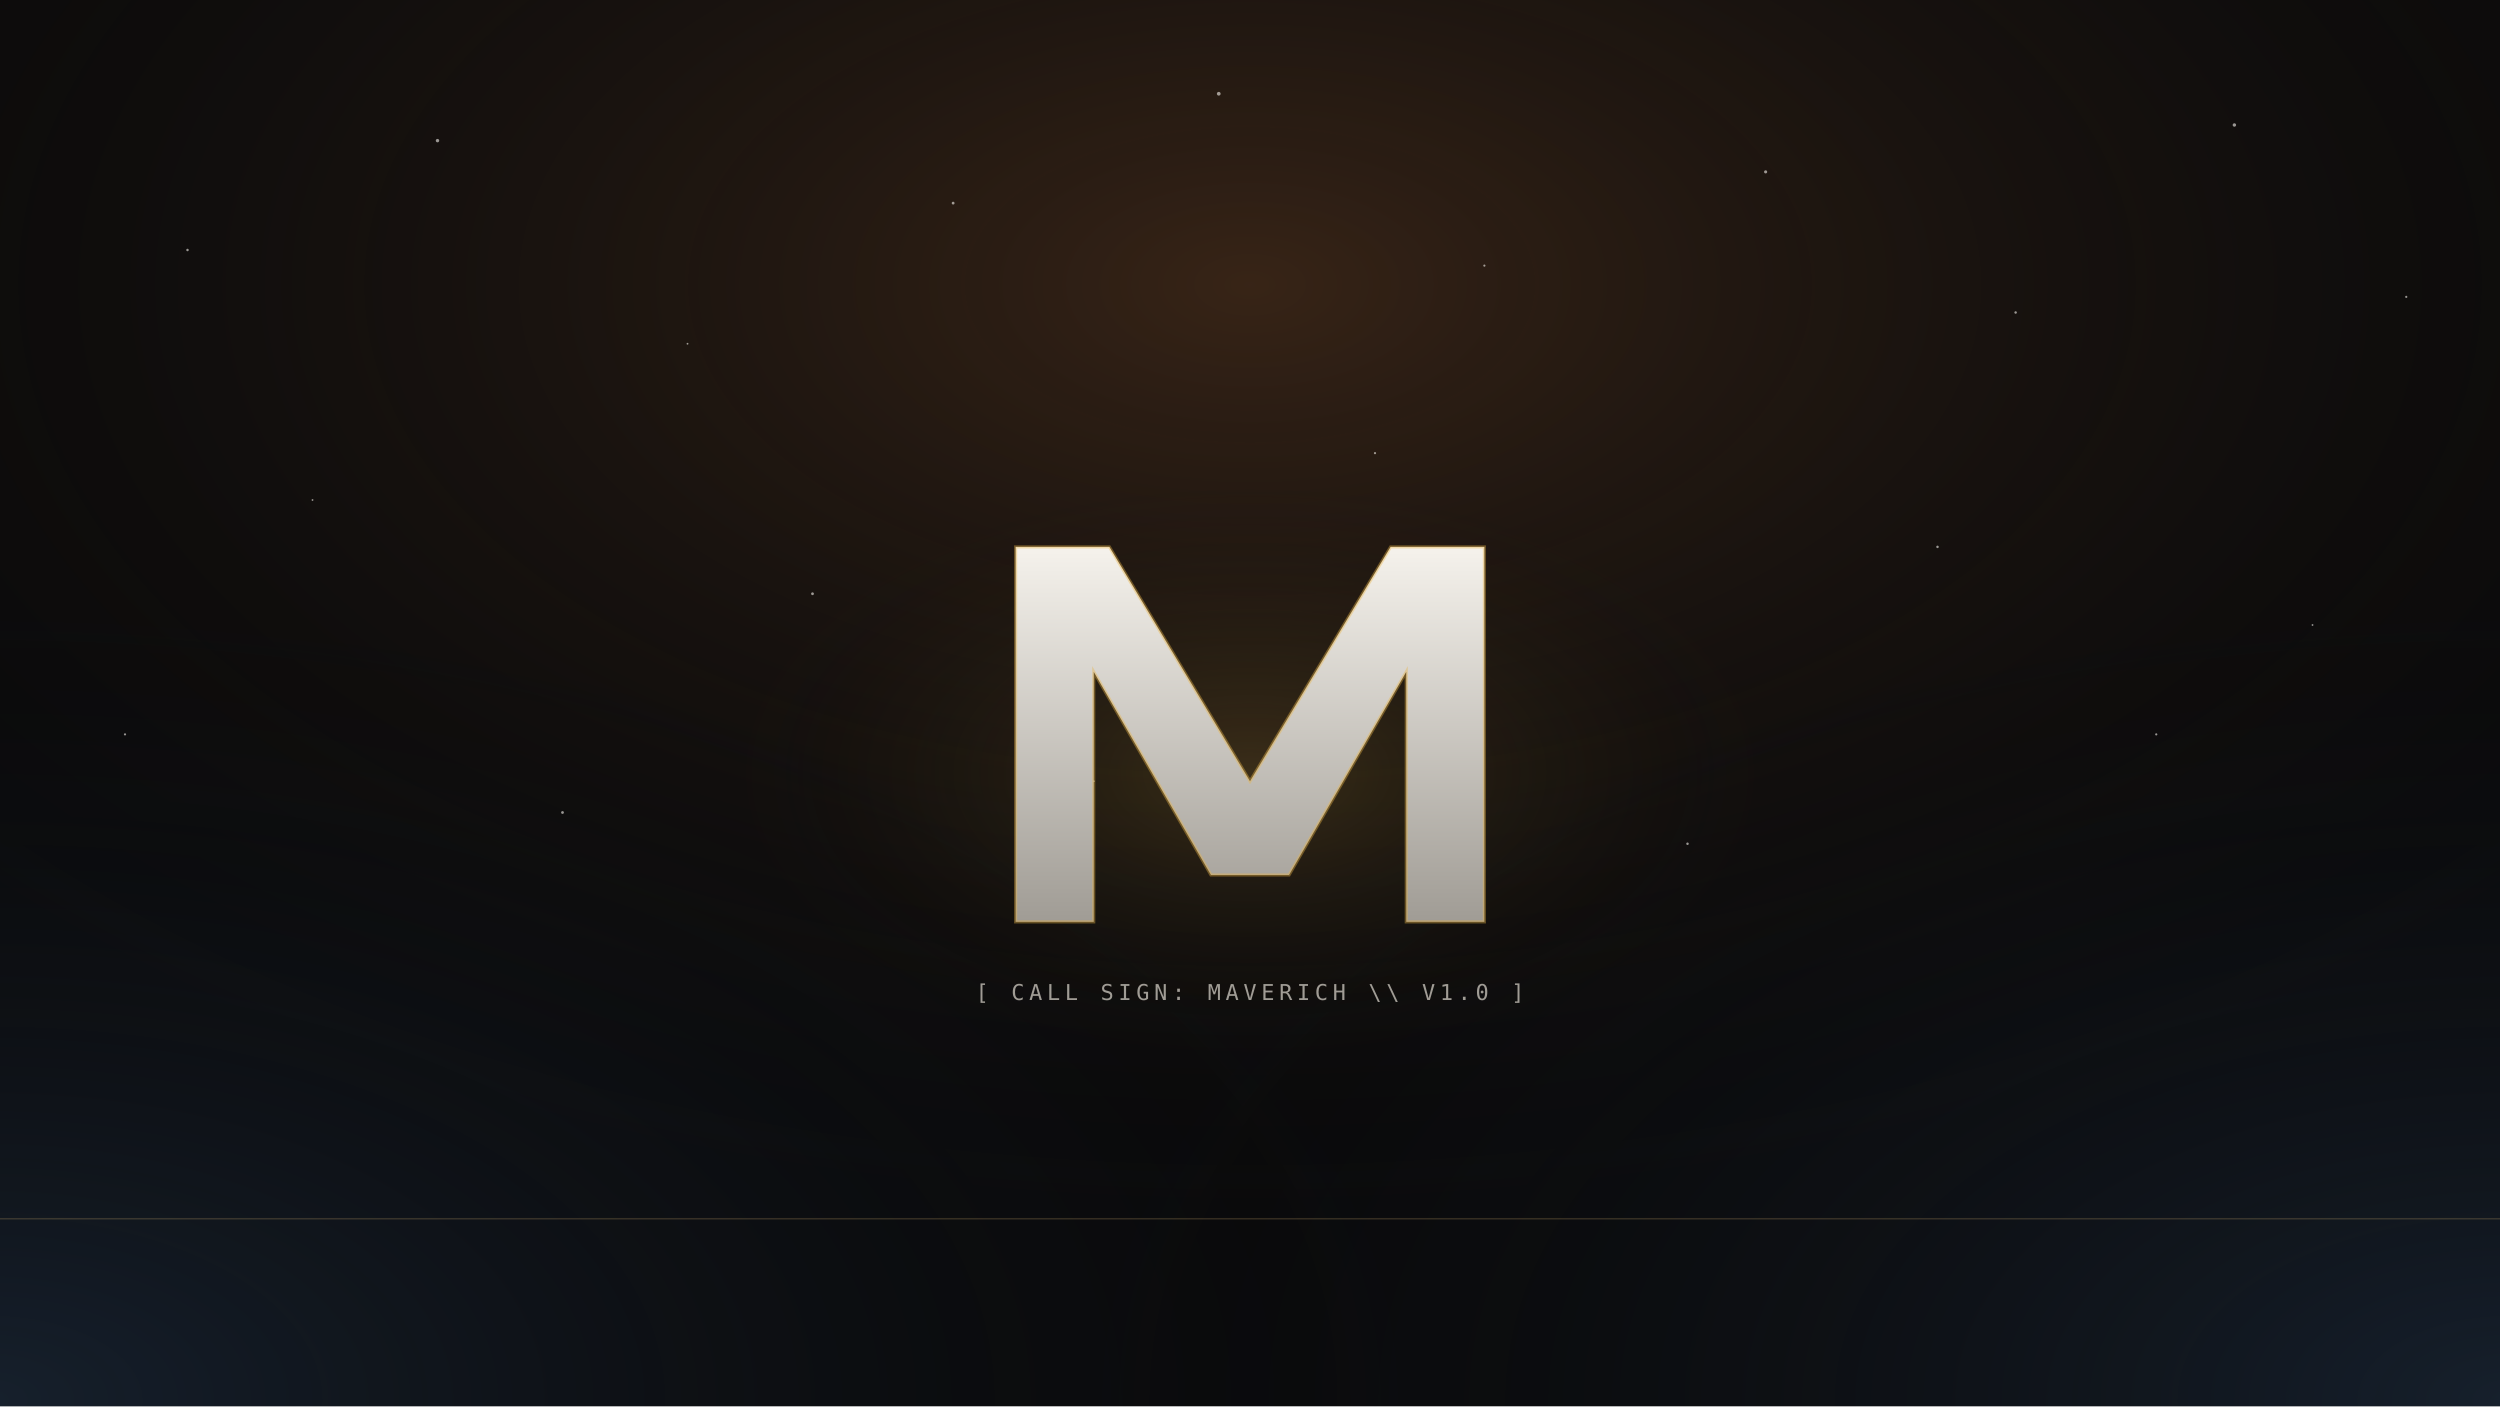
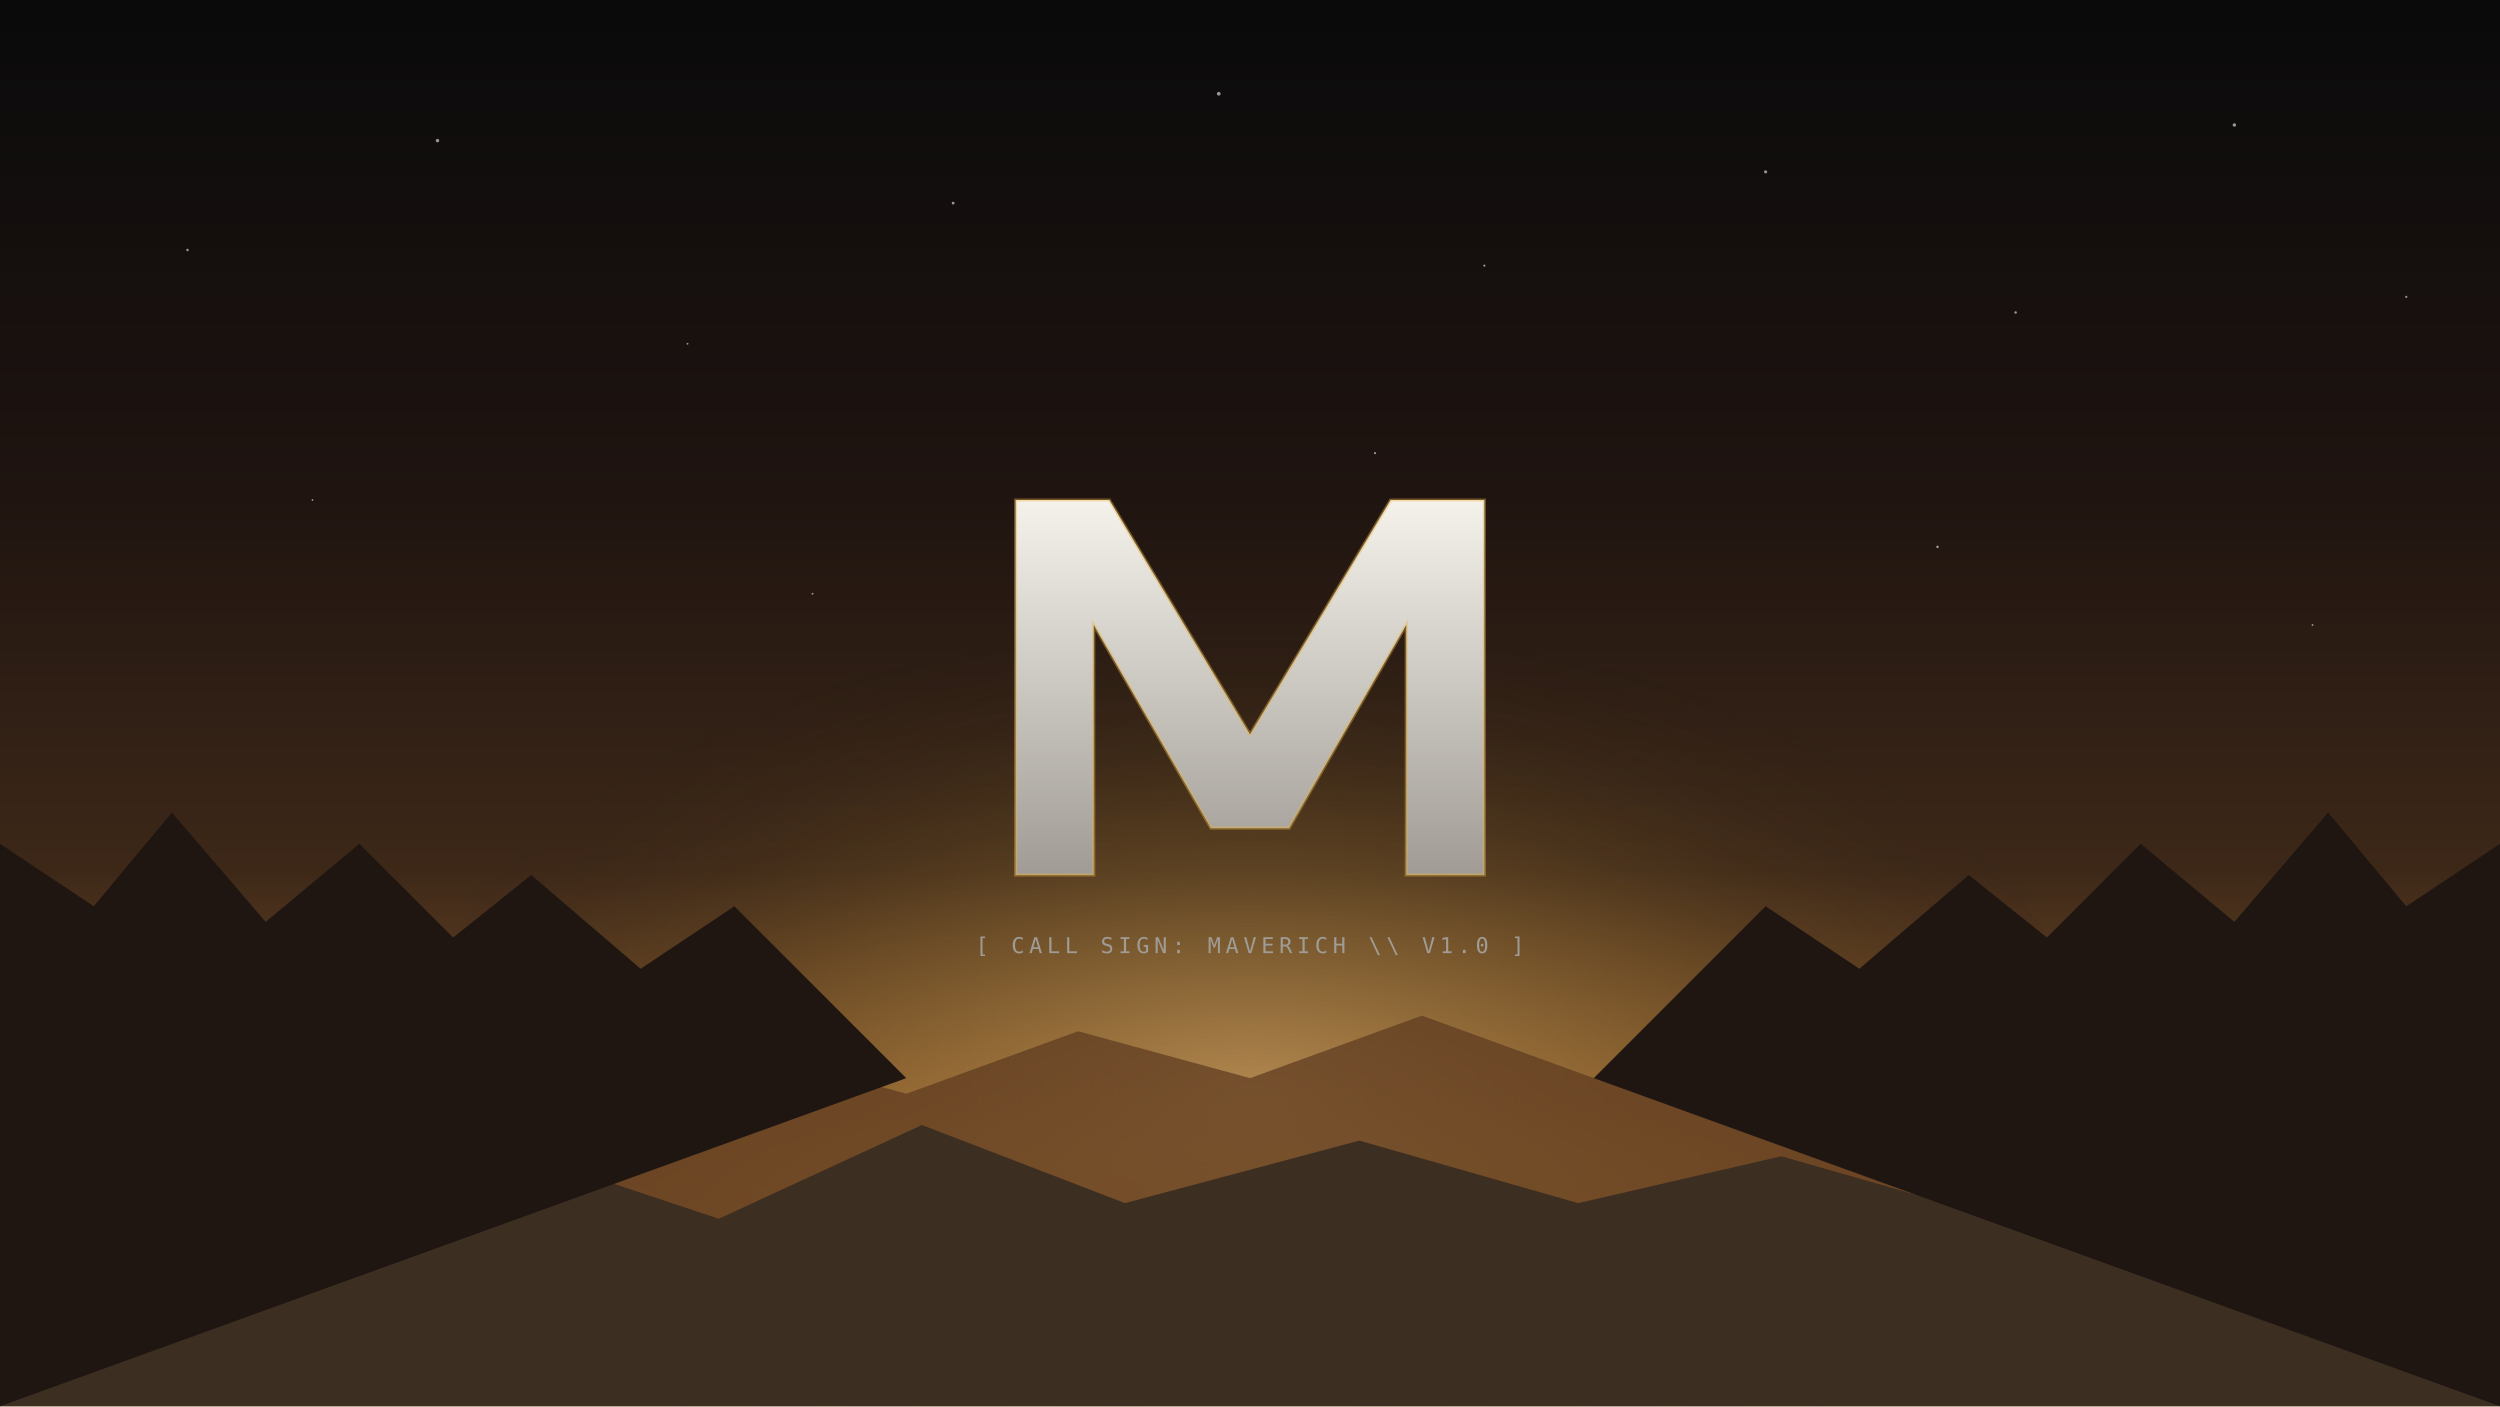
- <svg xmlns="http://www.w3.org/2000/svg" viewBox="0 0 1600 900" width="1600" height="900" preserveAspectRatio="xMidYMid slice" role="img" aria-label="Maverich call sign — stylized M against warm sunrise altitude">
+ <svg xmlns="http://www.w3.org/2000/svg" viewBox="0 0 1600 900" width="1600" height="900" preserveAspectRatio="xMidYMid slice" role="img" aria-label="Maverich call sign — stylized M against a sunrise canyon valley">
  <defs>
-     <radialGradient id="warm-haze" cx="50%" cy="20%" r="70%">
-       <stop offset="0%" stop-color="#5C3920" stop-opacity="0.55" />
-       <stop offset="40%" stop-color="#3D2818" stop-opacity="0.30" />
-       <stop offset="100%" stop-color="#0A0A0B" stop-opacity="0" />
-     </radialGradient>
-     <radialGradient id="cool-edge-left" cx="0%" cy="100%" r="60%">
-       <stop offset="0%" stop-color="#243A55" stop-opacity="0.45" />
-       <stop offset="100%" stop-color="#0A0A0B" stop-opacity="0" />
-     </radialGradient>
-     <radialGradient id="cool-edge-right" cx="100%" cy="100%" r="60%">
-       <stop offset="0%" stop-color="#243A55" stop-opacity="0.45" />
-       <stop offset="100%" stop-color="#0A0A0B" stop-opacity="0" />
-     </radialGradient>
-     <radialGradient id="amber-spot" cx="50%" cy="55%" r="22%">
-       <stop offset="0%" stop-color="#E8B547" stop-opacity="0.18" />
+     <linearGradient id="sky" x1="50%" y1="0%" x2="50%" y2="100%">
+       <stop offset="0%" stop-color="#0A0A0B" />
+       <stop offset="35%" stop-color="#1F1410" />
+       <stop offset="62%" stop-color="#3D2818" />
+       <stop offset="82%" stop-color="#8A5C2E" />
+       <stop offset="100%" stop-color="#B07A38" />
+     </linearGradient>
+     <radialGradient id="sun-glow" cx="50%" cy="78%" r="35%">
+       <stop offset="0%" stop-color="#F5C97D" stop-opacity="0.45" />
+       <stop offset="60%" stop-color="#E8B547" stop-opacity="0.10" />
      <stop offset="100%" stop-color="#0A0A0B" stop-opacity="0" />
    </radialGradient>
    <linearGradient id="m-fill" x1="0%" y1="0%" x2="0%" y2="100%">
      <stop offset="0%" stop-color="#F5F2EC" />
      <stop offset="100%" stop-color="#A09C95" />
    </linearGradient>
  </defs>
-   <rect width="1600" height="900" fill="#0A0A0B" />
-   <rect width="1600" height="900" fill="url(#warm-haze)" />
-   <rect width="1600" height="900" fill="url(#cool-edge-left)" />
-   <rect width="1600" height="900" fill="url(#cool-edge-right)" />
-   <rect width="1600" height="900" fill="url(#amber-spot)" />
+   <rect width="1600" height="900" fill="url(#sky)" />
+   <rect width="1600" height="900" fill="url(#sun-glow)" />
+   <path d="M 0 740 L 90 700 L 180 720 L 270 680 L 360 710 L 470 670 L 580 700 L 690 660 L 800 690 L 910 650 L 1020 690 L 1130 660 L 1240 700 L 1350 670 L 1460 700 L 1600 680 L 1600 900 L 0 900 Z" fill="#5C3920" opacity="0.7" />
+   <path d="M 0 800 L 110 760 L 220 790 L 340 740 L 460 780 L 590 720 L 720 770 L 870 730 L 1010 770 L 1140 740 L 1280 780 L 1410 750 L 1600 770 L 1600 900 L 0 900 Z" fill="#3D2E22" />
+   <path d="M 0 900 L 0 540 L 60 580 L 110 520 L 170 590 L 230 540 L 290 600 L 340 560 L 410 620 L 470 580 L 530 640 L 580 690 Z" fill="#1F1612" />
+   <path d="M 1600 900 L 1600 540 L 1540 580 L 1490 520 L 1430 590 L 1370 540 L 1310 600 L 1260 560 L 1190 620 L 1130 580 L 1070 640 L 1020 690 Z" fill="#1F1612" />
  <g fill="#F5F2EC" opacity="0.6">
    <circle cx="120" cy="160" r="0.8" />
    <circle cx="280" cy="90" r="1.1" />
    <circle cx="440" cy="220" r="0.6" />
    <circle cx="610" cy="130" r="0.9" />
    <circle cx="780" cy="60" r="1.2" />
    <circle cx="950" cy="170" r="0.7" />
    <circle cx="1130" cy="110" r="1.0" />
    <circle cx="1290" cy="200" r="0.8" />
    <circle cx="1430" cy="80" r="1.1" />
    <circle cx="1540" cy="190" r="0.7" />
    <circle cx="200" cy="320" r="0.6" />
-     <circle cx="520" cy="380" r="0.9" />
+     <circle cx="520" cy="380" r="0.6" />
    <circle cx="880" cy="290" r="0.7" />
    <circle cx="1240" cy="350" r="0.8" />
    <circle cx="1480" cy="400" r="0.6" />
-     <circle cx="80" cy="470" r="0.7" />
-     <circle cx="360" cy="520" r="0.9" />
-     <circle cx="700" cy="500" r="0.6" />
-     <circle cx="1080" cy="540" r="0.8" />
-     <circle cx="1380" cy="470" r="0.7" />
  </g>
-   <g transform="translate(800 470)" fill="url(#m-fill)" stroke="#E8B547" stroke-width="2" stroke-opacity="0.4">
+   <g transform="translate(800 440)" fill="url(#m-fill)" stroke="#E8B547" stroke-width="2" stroke-opacity="0.4">
    <path d="M -150 120 L -150 -120 L -90 -120 L 0 30 L 90 -120 L 150 -120 L 150 120 L 100 120 L 100 -40 L 25 90 L -25 90 L -100 -40 L -100 120 Z" />
  </g>
-   <text x="800" y="640" text-anchor="middle" fill="#A09C95" font-family="ui-monospace, 'JetBrains Mono', monospace" font-size="14" letter-spacing="3">
+   <text x="800" y="610" text-anchor="middle" fill="#A09C95" font-family="ui-monospace, 'JetBrains Mono', monospace" font-size="14" letter-spacing="3">
    [ CALL SIGN: MAVERICH \\ V1.0 ]
  </text>
-   <line x1="0" y1="780" x2="1600" y2="780" stroke="#F5C97D" stroke-opacity="0.18" stroke-width="1" />
</svg>
